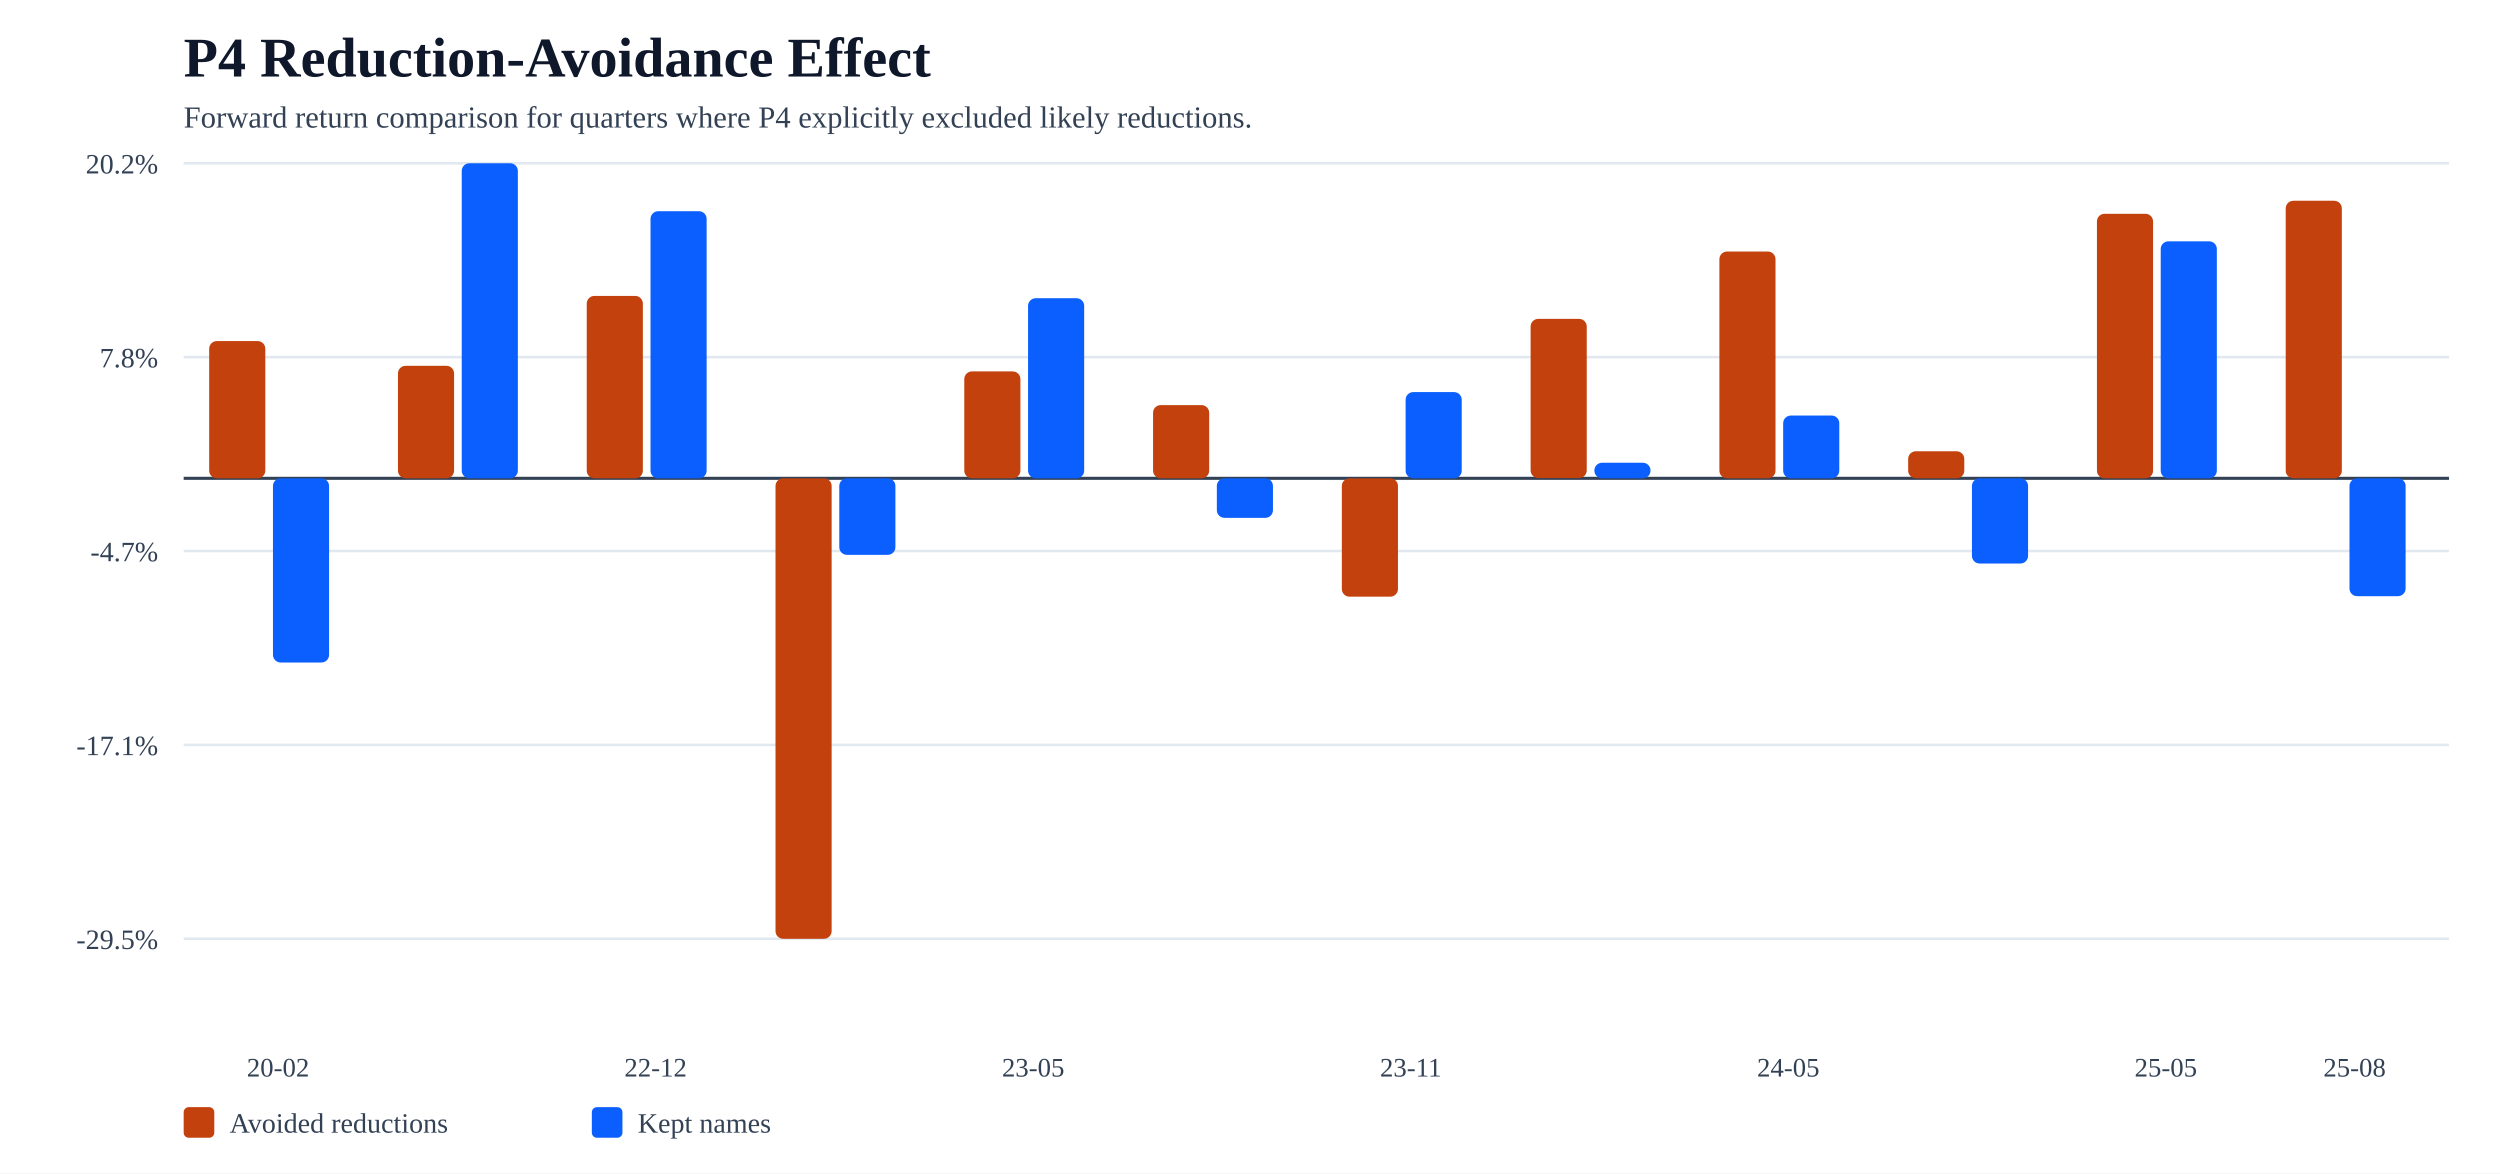
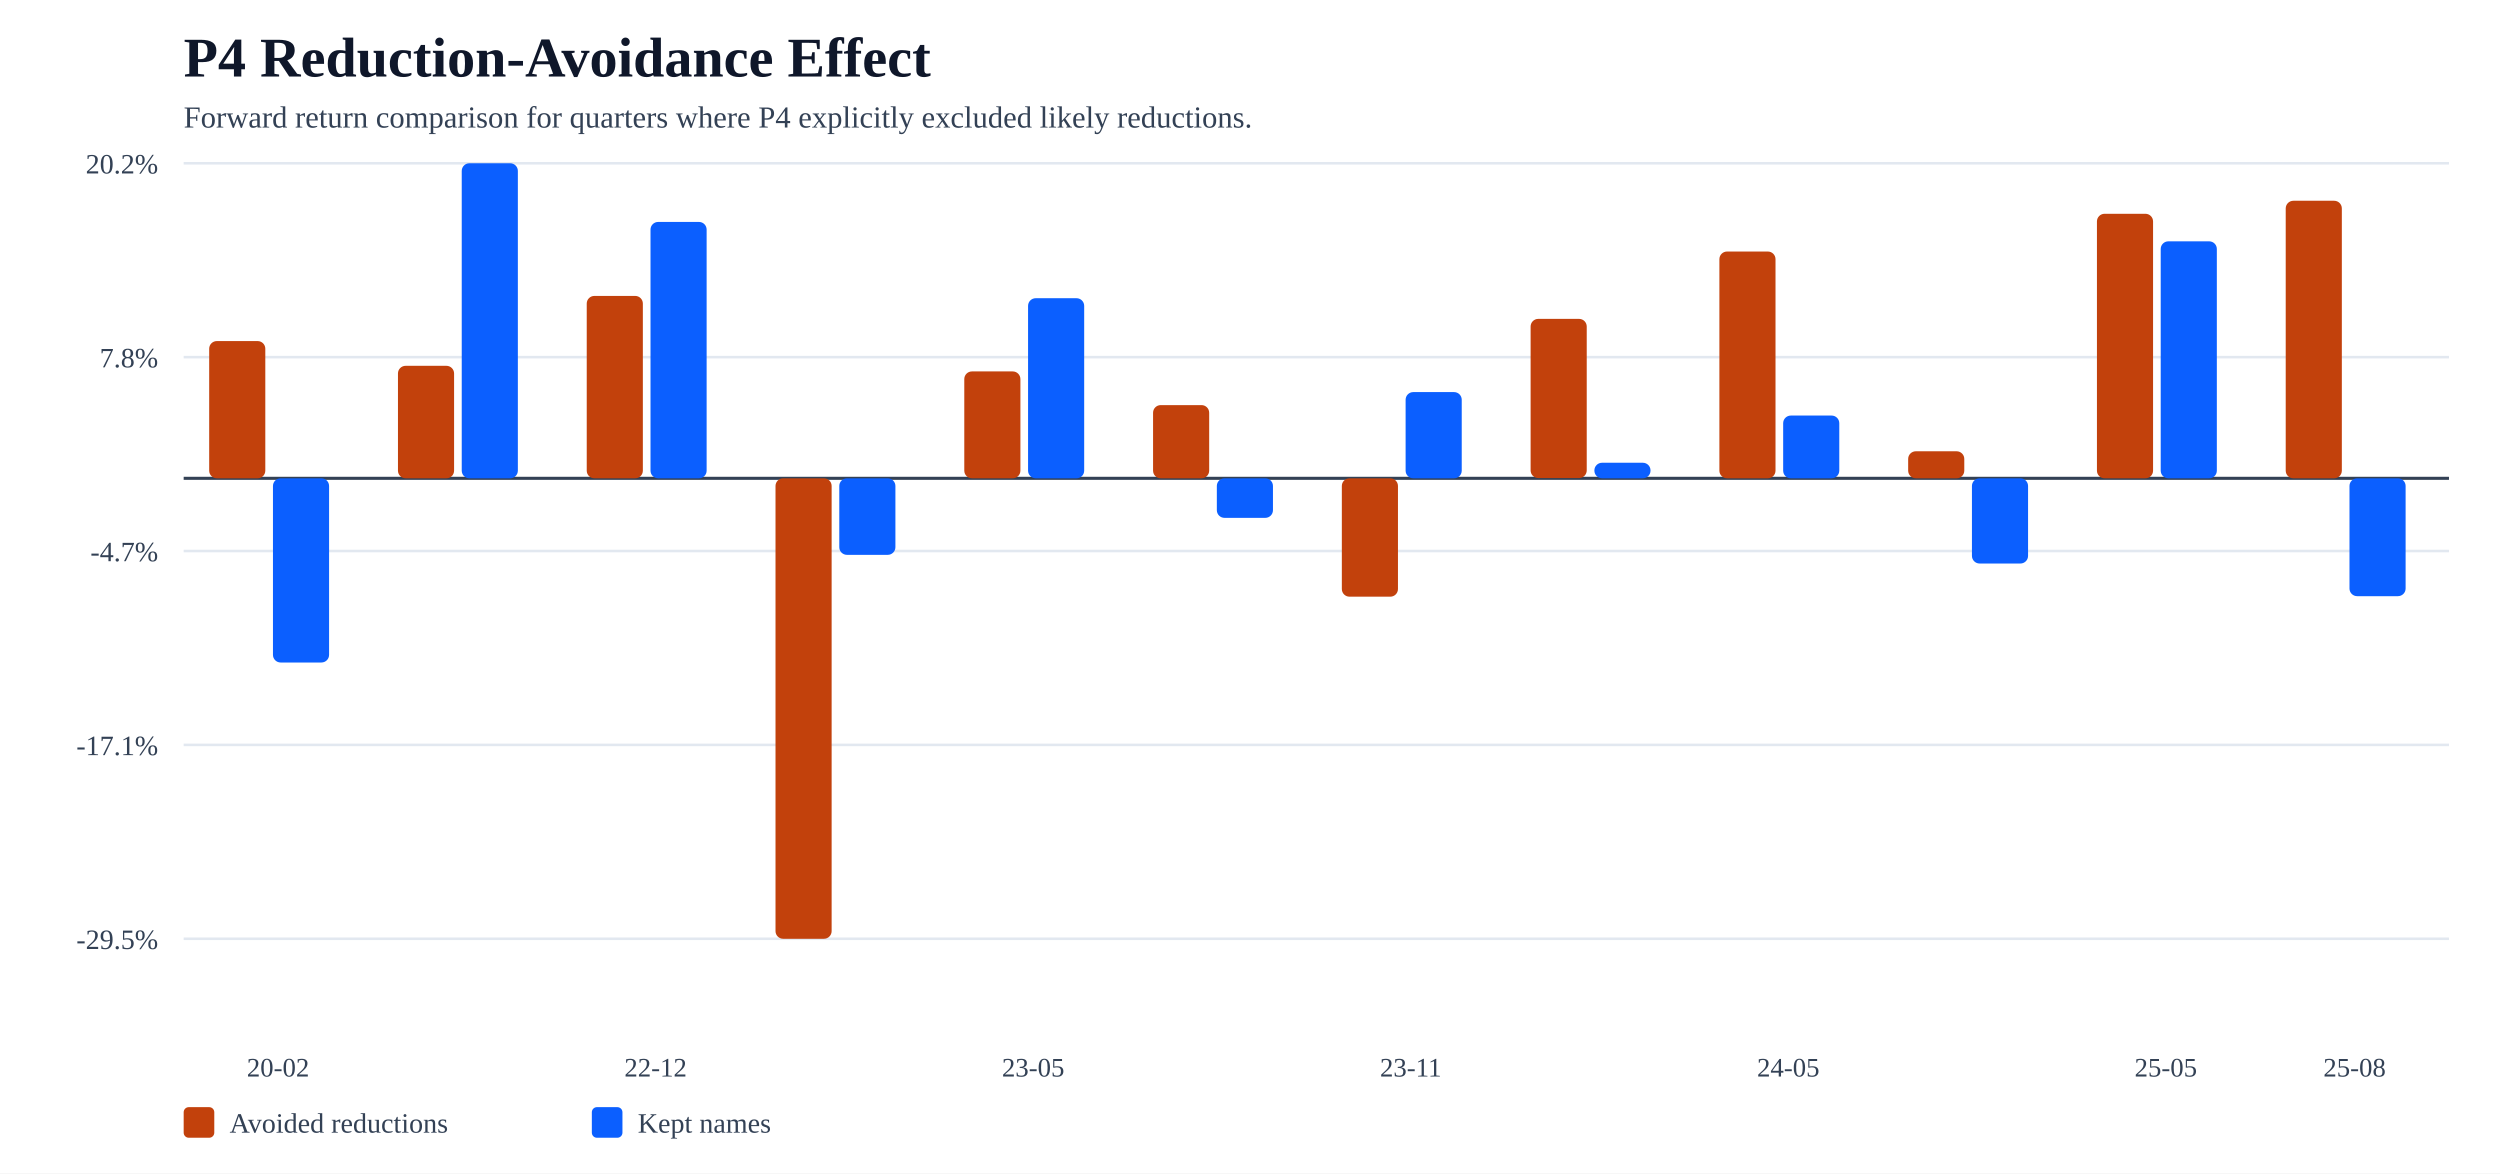
<svg xmlns="http://www.w3.org/2000/svg" width="980" height="460" viewBox="0 0 980 460">
  <rect width="980" height="460" fill="white" />
  <text x="72" y="30" font-size="22" font-weight="700" fill="#0F172A">P4 Reduction-Avoidance Effect</text>
  <text x="72" y="50" font-size="12" fill="#334155">Forward return comparison for quarters where P4 explicitly excluded likely reductions.</text>
  <line x1="72" y1="368.0" x2="960" y2="368.0" stroke="#E2E8F0" stroke-width="1" />
  <text x="62" y="372.0" text-anchor="end" font-size="11" fill="#334155">-29.5%</text>
  <line x1="72" y1="292.0" x2="960" y2="292.0" stroke="#E2E8F0" stroke-width="1" />
  <text x="62" y="296.0" text-anchor="end" font-size="11" fill="#334155">-17.1%</text>
  <line x1="72" y1="216.0" x2="960" y2="216.0" stroke="#E2E8F0" stroke-width="1" />
  <text x="62" y="220.0" text-anchor="end" font-size="11" fill="#334155">-4.7%</text>
  <line x1="72" y1="140.0" x2="960" y2="140.0" stroke="#E2E8F0" stroke-width="1" />
  <text x="62" y="144.0" text-anchor="end" font-size="11" fill="#334155">7.8%</text>
  <line x1="72" y1="64.0" x2="960" y2="64.0" stroke="#E2E8F0" stroke-width="1" />
  <text x="62" y="68.0" text-anchor="end" font-size="11" fill="#334155">20.2%</text>
  <line x1="72" y1="187.5" x2="960" y2="187.5" stroke="#334155" stroke-width="1.2" />
  <rect x="82.0" y="133.7" width="22.0" height="53.8" fill="#C2410C" rx="3" />
  <rect x="107.0" y="187.5" width="22.0" height="72.2" fill="#0B5FFF" rx="3" />
  <text x="109.0" y="422" text-anchor="middle" font-size="10.5" fill="#334155">20-02</text>
  <rect x="156.0" y="143.4" width="22.0" height="44.1" fill="#C2410C" rx="3" />
  <rect x="181.0" y="64.0" width="22.0" height="123.5" fill="#0B5FFF" rx="3" />
  <rect x="230.0" y="116.0" width="22.0" height="71.5" fill="#C2410C" rx="3" />
-   <rect x="255.0" y="82.8" width="22.0" height="104.7" fill="#0B5FFF" rx="3" />
+   <rect x="255.0" y="87.0" width="22.0" height="100.5" fill="#0B5FFF" rx="3" />
  <text x="257.0" y="422" text-anchor="middle" font-size="10.5" fill="#334155">22-12</text>
  <rect x="304.0" y="187.5" width="22.0" height="180.5" fill="#C2410C" rx="3" />
  <rect x="329.0" y="187.5" width="22.0" height="30.0" fill="#0B5FFF" rx="3" />
  <rect x="378.0" y="145.6" width="22.0" height="41.9" fill="#C2410C" rx="3" />
  <rect x="403.0" y="116.9" width="22.0" height="70.6" fill="#0B5FFF" rx="3" />
  <text x="405.0" y="422" text-anchor="middle" font-size="10.5" fill="#334155">23-05</text>
  <rect x="452.0" y="158.8" width="22.0" height="28.7" fill="#C2410C" rx="3" />
  <rect x="477.0" y="187.5" width="22.0" height="15.5" fill="#0B5FFF" rx="3" />
  <rect x="526.0" y="187.5" width="22.0" height="46.4" fill="#C2410C" rx="3" />
  <rect x="551.0" y="153.7" width="22.0" height="33.8" fill="#0B5FFF" rx="3" />
  <text x="553.0" y="422" text-anchor="middle" font-size="10.5" fill="#334155">23-11</text>
  <rect x="600.0" y="125.0" width="22.0" height="62.4" fill="#C2410C" rx="3" />
  <rect x="625.0" y="181.4" width="22.0" height="6.1" fill="#0B5FFF" rx="3" />
  <rect x="674.0" y="98.6" width="22.0" height="88.9" fill="#C2410C" rx="3" />
  <rect x="699.0" y="162.9" width="22.0" height="24.6" fill="#0B5FFF" rx="3" />
  <text x="701.0" y="422" text-anchor="middle" font-size="10.5" fill="#334155">24-05</text>
  <rect x="748.0" y="176.9" width="22.0" height="10.6" fill="#C2410C" rx="3" />
  <rect x="773.0" y="187.5" width="22.0" height="33.4" fill="#0B5FFF" rx="3" />
  <rect x="822.0" y="83.8" width="22.0" height="103.7" fill="#C2410C" rx="3" />
  <rect x="847.0" y="94.6" width="22.0" height="92.9" fill="#0B5FFF" rx="3" />
  <text x="849.0" y="422" text-anchor="middle" font-size="10.5" fill="#334155">25-05</text>
  <rect x="896.0" y="78.7" width="22.0" height="108.8" fill="#C2410C" rx="3" />
  <rect x="921.0" y="187.5" width="22.0" height="46.2" fill="#0B5FFF" rx="3" />
  <text x="923.0" y="422" text-anchor="middle" font-size="10.5" fill="#334155">25-08</text>
  <rect x="72" y="434" width="12" height="12" fill="#C2410C" rx="2" />
  <text x="90" y="444" font-size="11" fill="#334155">Avoided reductions</text>
  <rect x="232" y="434" width="12" height="12" fill="#0B5FFF" rx="2" />
  <text x="250" y="444" font-size="11" fill="#334155">Kept names</text>
</svg>
